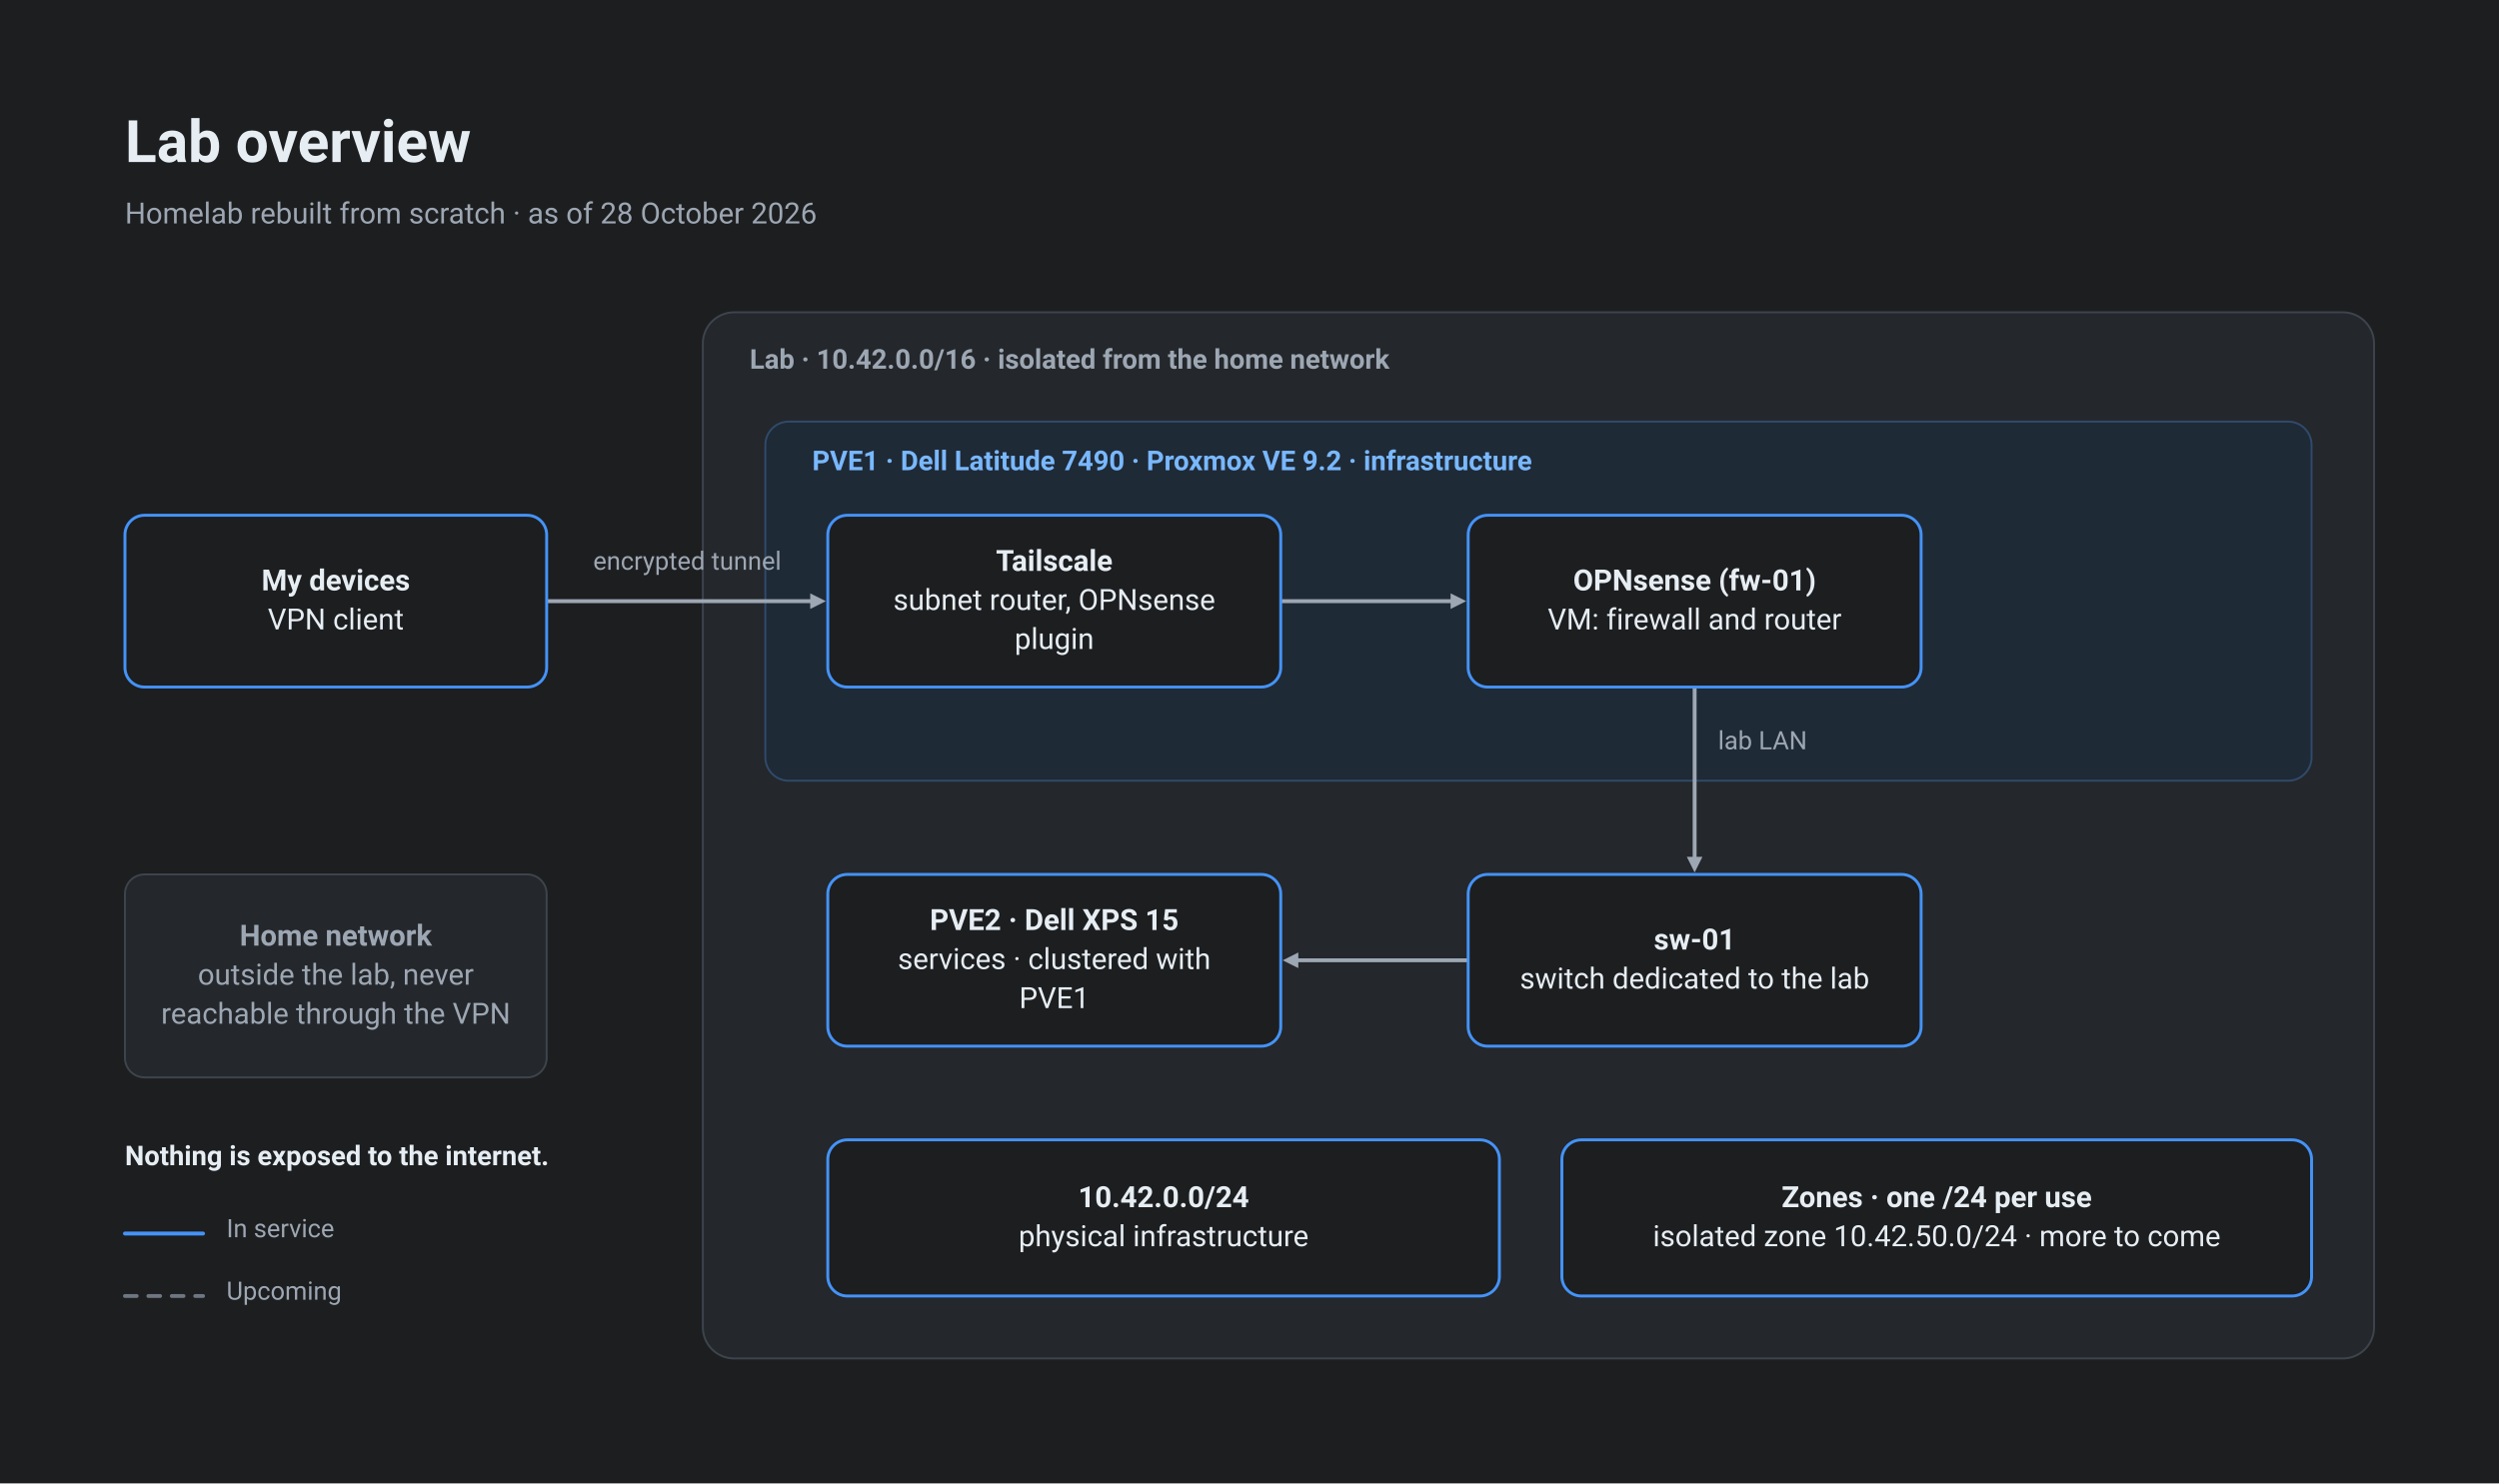
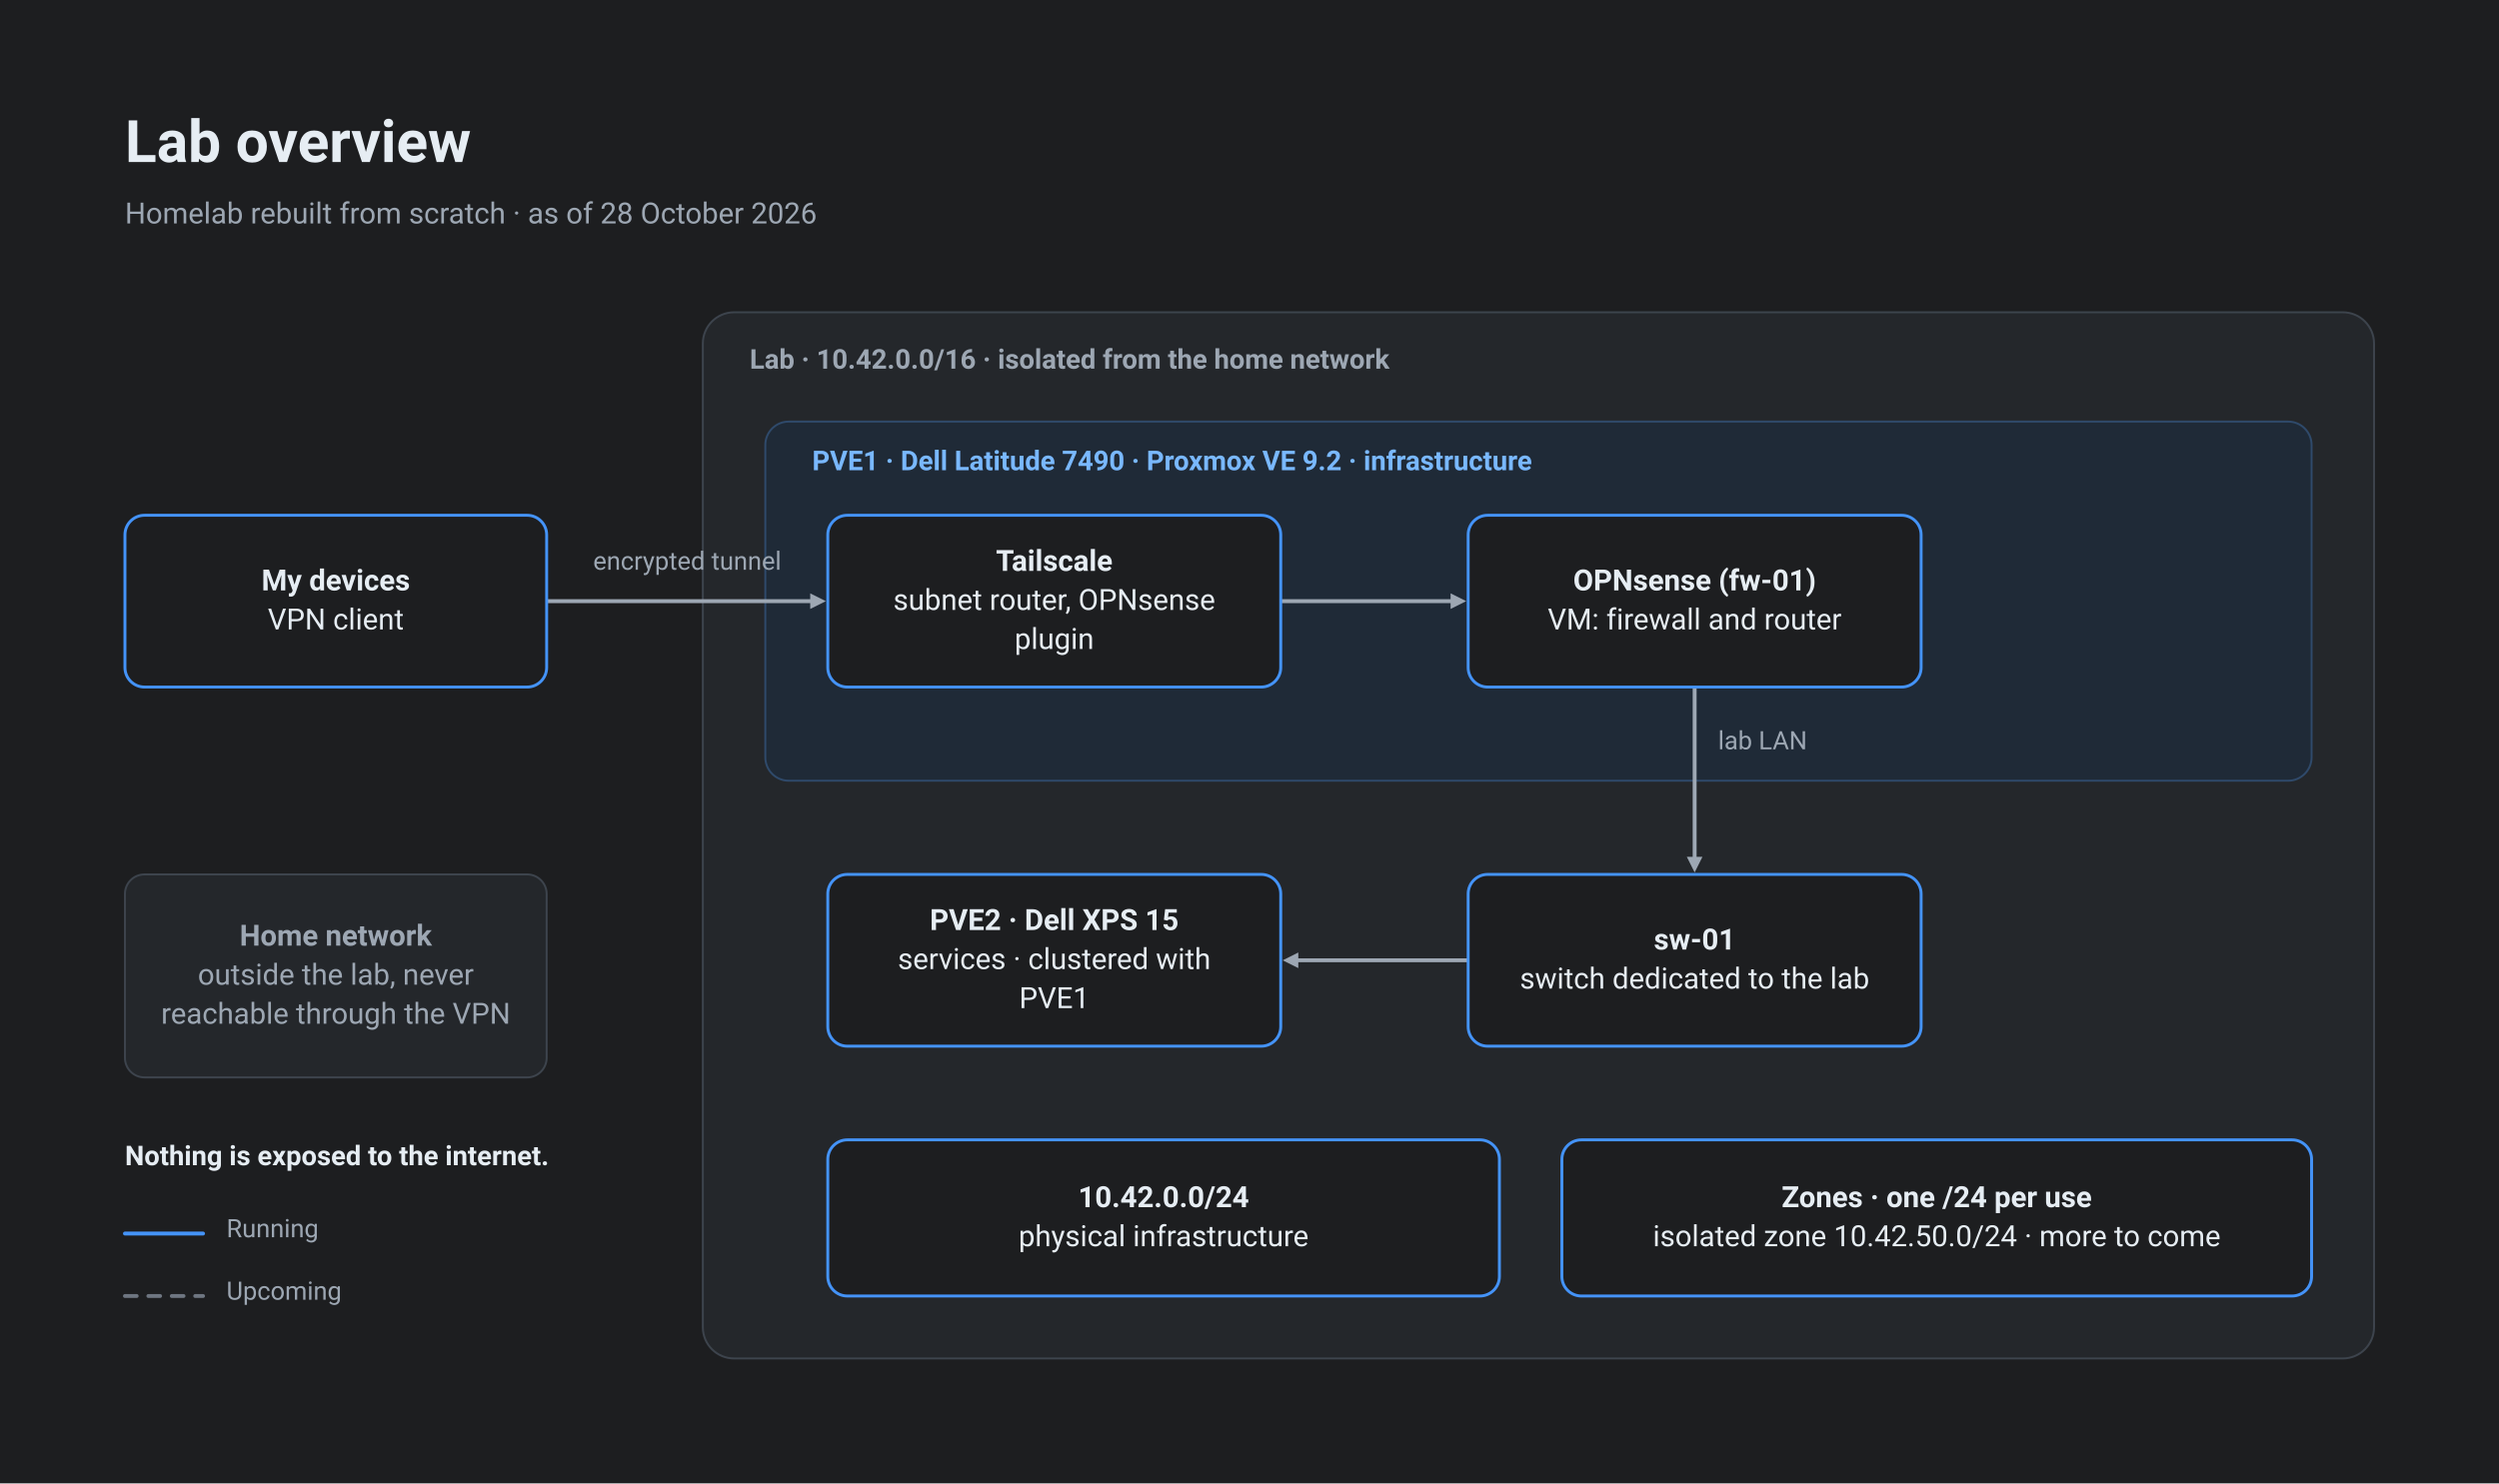
<svg xmlns="http://www.w3.org/2000/svg" width="1280" height="760" viewBox="0 0 1280 760" role="img" aria-label="Lab overview" font-family="system-ui, -apple-system, 'Segoe UI', Roboto, Helvetica, Arial, sans-serif">
  <rect width="1280" height="760" fill="#1d1e20" />
  <rect x="360" y="160" width="856" height="536" rx="16" fill="#24272b" stroke="#3d444d" stroke-width="1" />
  <rect x="392" y="216" width="792" height="184" rx="12" fill="#1f2a37" stroke="#2f4a6b" stroke-width="1" />
  <svg x="280" y="304" overflow="visible" width="143" height="8" viewBox="0 0 143 8" preserveAspectRatio="none" style="fill: none; stroke: #9da7b3; stroke-width: 2; stroke-linecap: round; stroke-linejoin: round">
    <defs>
      <marker id="dc-arrow-head-filled-1" orient="auto" markerWidth="5" markerHeight="5" refX="2" refY="2" overflow="visible">
        <path d="M0 0 L4 2 L0 4 Z" fill="#9da7b3" stroke="none" style="stroke: none; fill: #9da7b3; fill: context-stroke" />
      </marker>
    </defs>
    <path d="M 0 4 L 139 4" marker-end="url(#dc-arrow-head-filled-1)" />
  </svg>
  <svg x="656" y="304" overflow="visible" width="95" height="8" viewBox="0 0 95 8" preserveAspectRatio="none" style="fill: none; stroke: #9da7b3; stroke-width: 2; stroke-linecap: round; stroke-linejoin: round">
    <defs>
      <marker id="dc-arrow-head-filled-2" orient="auto" markerWidth="5" markerHeight="5" refX="2" refY="2" overflow="visible">
        <path d="M0 0 L4 2 L0 4 Z" fill="#9da7b3" stroke="none" style="stroke: none; fill: #9da7b3; fill: context-stroke" />
      </marker>
    </defs>
    <path d="M 0 4 L 91 4" marker-end="url(#dc-arrow-head-filled-2)" />
  </svg>
  <svg x="864" y="352" overflow="visible" width="8" height="95" viewBox="0 0 8 95" preserveAspectRatio="none" style="fill: none; stroke: #9da7b3; stroke-width: 2; stroke-linecap: round; stroke-linejoin: round">
    <defs>
      <marker id="dc-arrow-head-filled-3" orient="auto" markerWidth="5" markerHeight="5" refX="2" refY="2" overflow="visible">
        <path d="M0 0 L4 2 L0 4 Z" fill="#9da7b3" stroke="none" style="stroke: none; fill: #9da7b3; fill: context-stroke" />
      </marker>
    </defs>
    <path d="M 4 0 L 4 91" marker-end="url(#dc-arrow-head-filled-3)" />
  </svg>
  <svg x="657" y="488" overflow="visible" width="95" height="8" viewBox="0 0 95 8" preserveAspectRatio="none" style="fill: none; stroke: #9da7b3; stroke-width: 2; stroke-linecap: round; stroke-linejoin: round">
    <defs>
      <marker id="dc-arrow-head-filled-4" orient="auto" markerWidth="5" markerHeight="5" refX="2" refY="2" overflow="visible">
        <path d="M0 0 L4 2 L0 4 Z" fill="#9da7b3" stroke="none" style="stroke: none; fill: #9da7b3; fill: context-stroke" />
      </marker>
    </defs>
    <path d="M 95 4 L 4 4" marker-end="url(#dc-arrow-head-filled-4)" />
  </svg>
  <svg x="64" y="628" overflow="visible" width="40" height="8" viewBox="0 0 40 8" preserveAspectRatio="none" style="fill: none; stroke: #4493f8; stroke-width: 2; stroke-linecap: round">
    <path d="M 0 4 L 40 4" />
  </svg>
  <svg x="64" y="660" overflow="visible" width="40" height="8" viewBox="0 0 40 8" preserveAspectRatio="none" style="fill: none; stroke: #6e7681; stroke-width: 2; stroke-dasharray: 6 6; stroke-linecap: round">
    <path d="M 0 4 L 40 4" />
  </svg>
  <rect x="64" y="264" width="216" height="88" rx="10" fill="#1d1e20" stroke="#4493f8" stroke-width="1.5" />
  <text x="172" y="302.5" text-anchor="middle" font-size="15" font-weight="700" fill="#e6edf3">My devices</text>
  <text x="172" y="322.5" text-anchor="middle" font-size="15" fill="#e6edf3">VPN client</text>
  <rect x="424" y="264" width="232" height="88" rx="10" fill="#1d1e20" stroke="#4493f8" stroke-width="1.5" />
  <text x="540" y="292.5" text-anchor="middle" font-size="15" font-weight="700" fill="#e6edf3">Tailscale</text>
  <text x="540" y="312.5" text-anchor="middle" font-size="15" fill="#e6edf3">subnet router, OPNsense</text>
  <text x="540" y="332.5" text-anchor="middle" font-size="15" fill="#e6edf3">plugin</text>
  <rect x="752" y="264" width="232" height="88" rx="10" fill="#1d1e20" stroke="#4493f8" stroke-width="1.5" />
  <text x="868" y="302.5" text-anchor="middle" font-size="15" font-weight="700" fill="#e6edf3">OPNsense (fw-01)</text>
  <text x="868" y="322.5" text-anchor="middle" font-size="15" fill="#e6edf3">VM: firewall and router</text>
  <rect x="752" y="448" width="232" height="88" rx="10" fill="#1d1e20" stroke="#4493f8" stroke-width="1.5" />
  <text x="868" y="486.5" text-anchor="middle" font-size="15" font-weight="700" fill="#e6edf3">sw-01</text>
  <text x="868" y="506.5" text-anchor="middle" font-size="15" fill="#e6edf3">switch dedicated to the lab</text>
  <rect x="424" y="448" width="232" height="88" rx="10" fill="#1d1e20" stroke="#4493f8" stroke-width="1.5" />
  <text x="540" y="476.5" text-anchor="middle" font-size="15" font-weight="700" fill="#e6edf3">PVE2 · Dell XPS 15</text>
  <text x="540" y="496.5" text-anchor="middle" font-size="15" fill="#e6edf3">services · clustered with</text>
  <text x="540" y="516.5" text-anchor="middle" font-size="15" fill="#e6edf3">PVE1</text>
  <rect x="424" y="584" width="344" height="80" rx="10" fill="#1d1e20" stroke="#4493f8" stroke-width="1.5" />
  <text x="596" y="618.5" text-anchor="middle" font-size="15" font-weight="700" fill="#e6edf3">10.42.0.0/24</text>
  <text x="596" y="638.5" text-anchor="middle" font-size="15" fill="#e6edf3">physical infrastructure</text>
  <rect x="800" y="584" width="384" height="80" rx="10" fill="#1d1e20" stroke="#4493f8" stroke-width="1.5" />
  <text x="992" y="618.5" text-anchor="middle" font-size="15" font-weight="700" fill="#e6edf3">Zones · one /24 per use</text>
  <text x="992" y="638.5" text-anchor="middle" font-size="15" fill="#e6edf3">isolated zone 10.42.50.0/24 · more to come</text>
  <rect x="64" y="448" width="216" height="104" rx="10" fill="#24272b" stroke="#3d444d" stroke-width="1" />
  <text x="172" y="484.5" text-anchor="middle" font-size="15" font-weight="700" fill="#9da7b3">Home network</text>
  <text x="172" y="504.5" text-anchor="middle" font-size="15" fill="#9da7b3">outside the lab, never</text>
  <text x="172" y="524.5" text-anchor="middle" font-size="15" fill="#9da7b3">reachable through the VPN</text>
  <text x="64" y="83.0" font-size="30" font-weight="700" fill="#e6edf3">Lab overview</text>
  <text x="64" y="114.5" font-size="15" fill="#9da7b3">Homelab rebuilt from scratch · as of 28 October 2026</text>
  <text x="384" y="188.9" font-size="14" font-weight="600" fill="#9da7b3">Lab · 10.42.0.0/16 · isolated from the home network</text>
  <text x="416" y="240.9" font-size="14" font-weight="600" fill="#79b8ff">PVE1 · Dell Latitude 7490 · Proxmox VE 9.2 · infrastructure</text>
  <text x="352" y="291.9" text-anchor="middle" font-size="13" fill="#9da7b3">encrypted tunnel</text>
  <text x="880" y="383.9" font-size="13" fill="#9da7b3">lab LAN</text>
  <text x="64" y="597.0" font-size="14" font-weight="600" fill="#e6edf3">Nothing is exposed to the internet.</text>
-   <text x="116" y="633.9" font-size="13" fill="#9da7b3">In service</text>
+   <text x="116" y="633.9" font-size="13" fill="#9da7b3">Running</text>
  <text x="116" y="665.9" font-size="13" fill="#9da7b3">Upcoming</text>
</svg>
